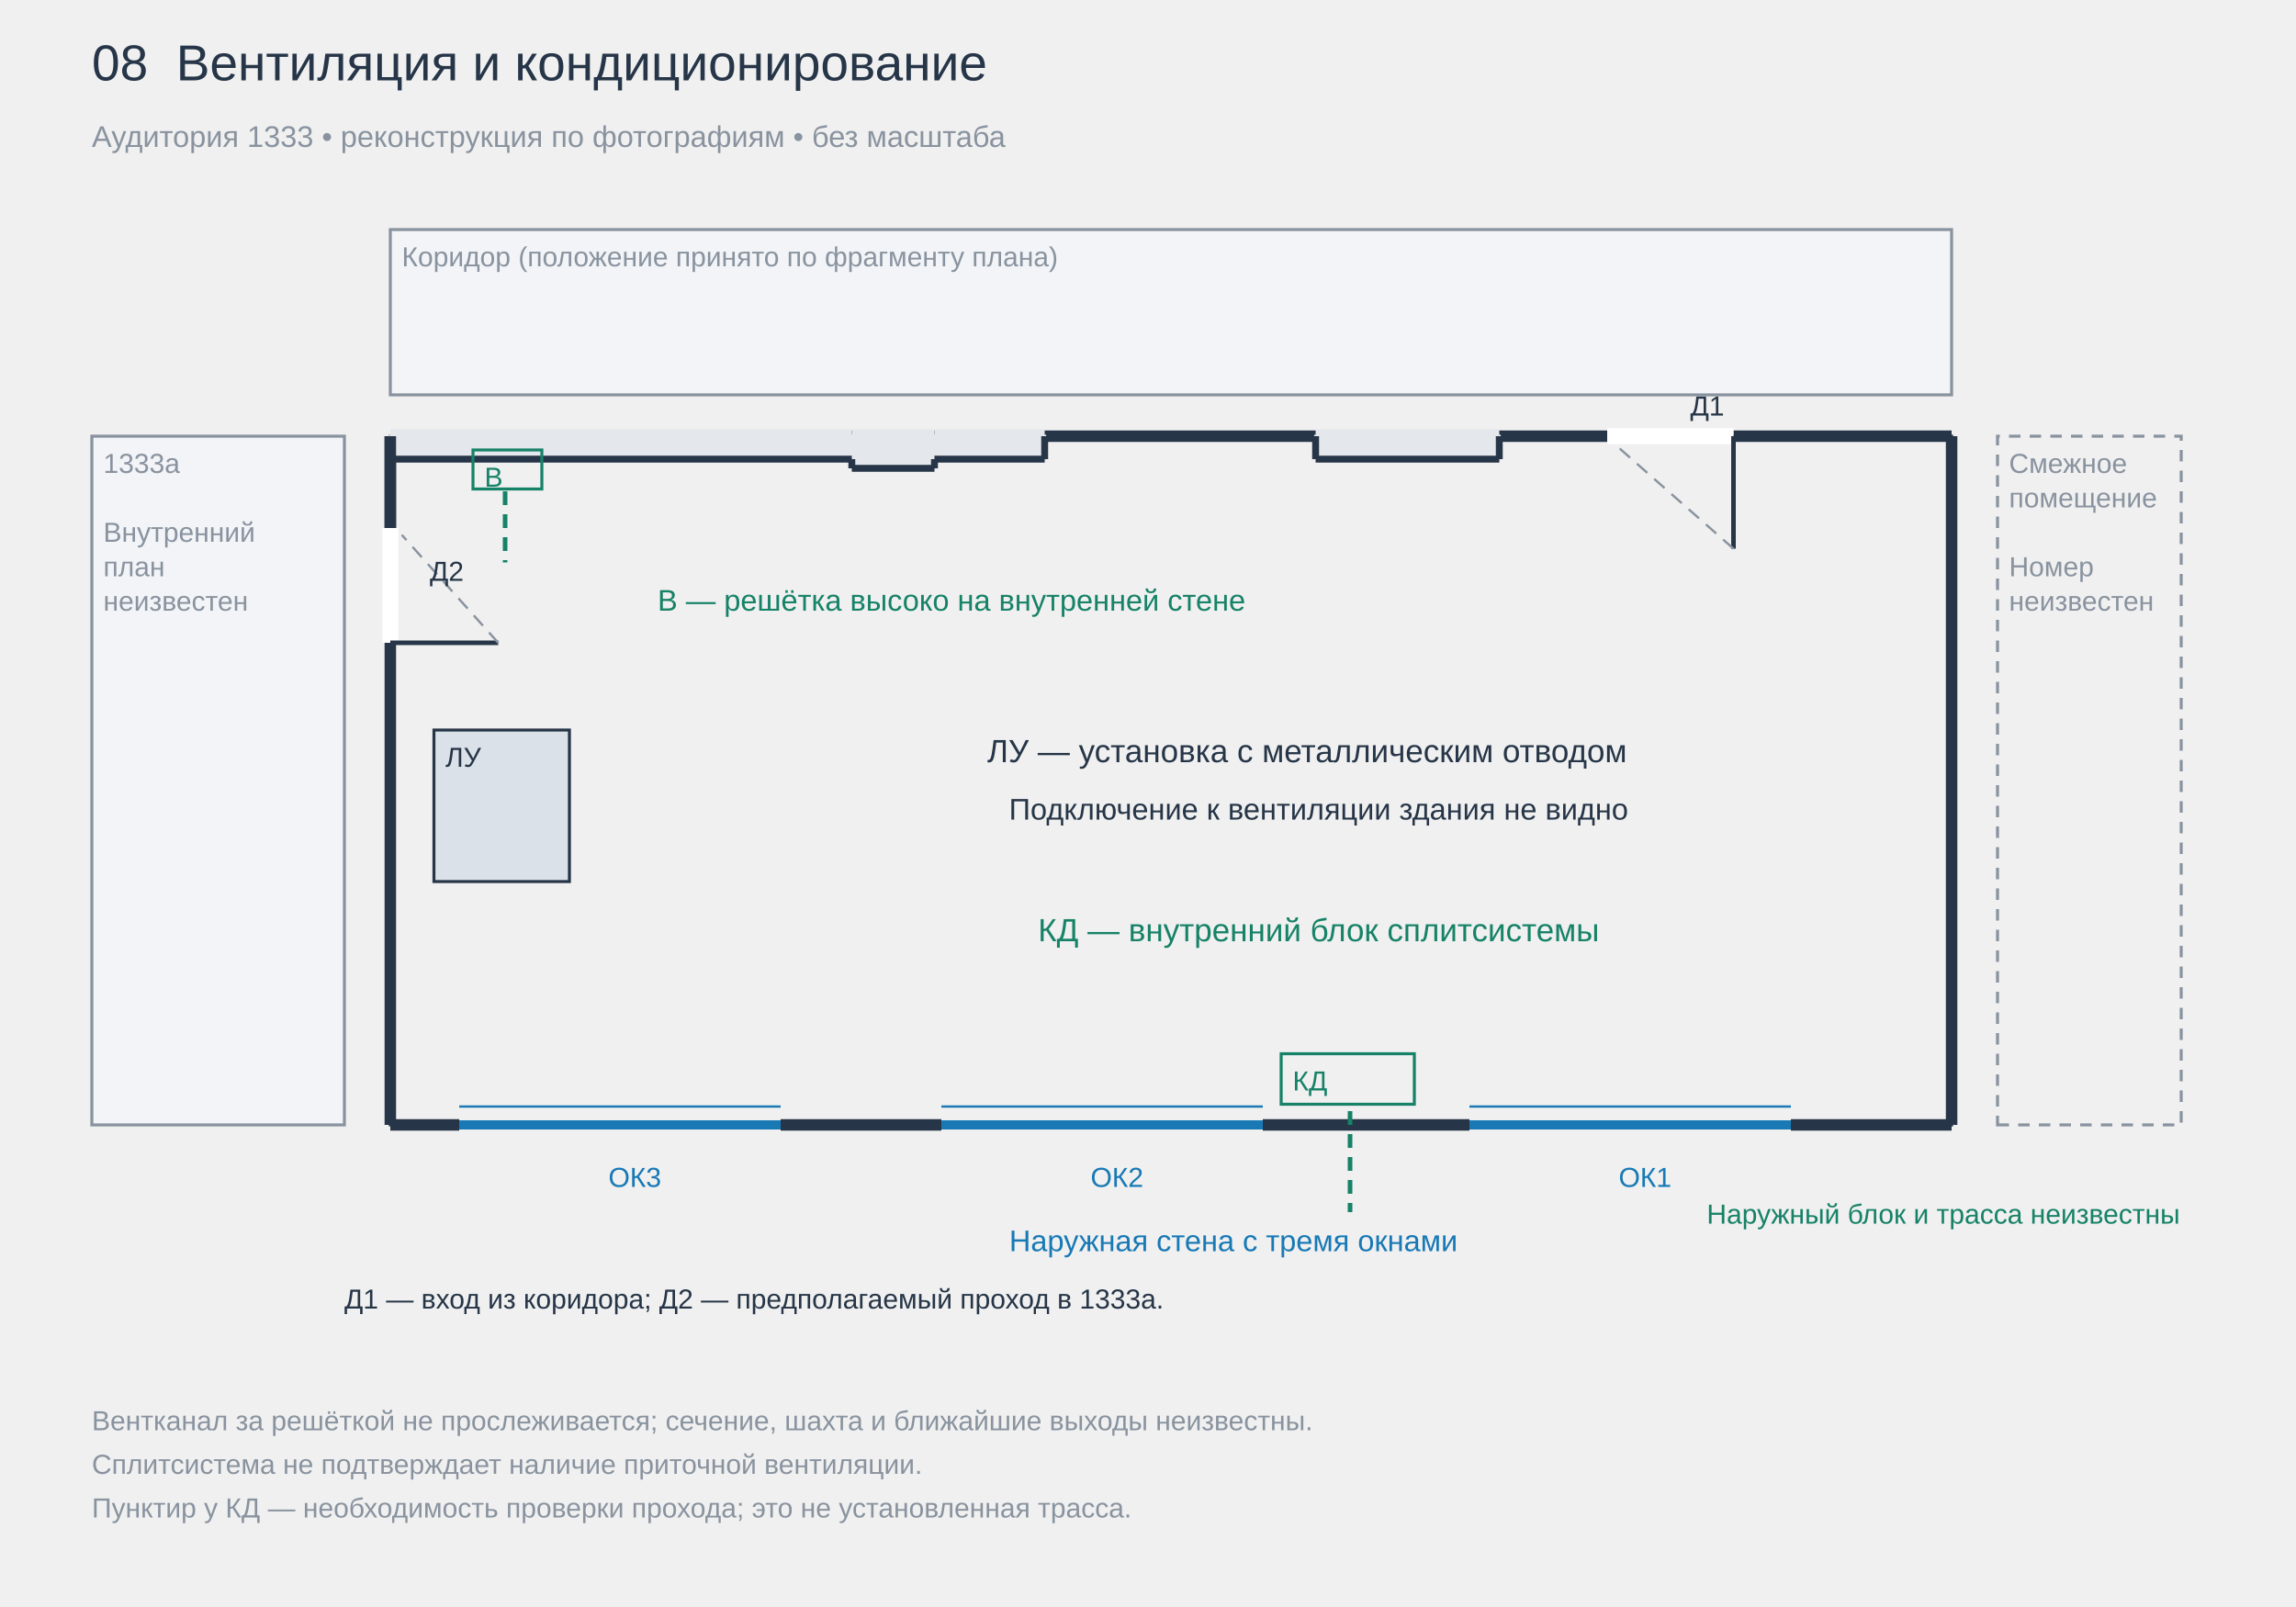
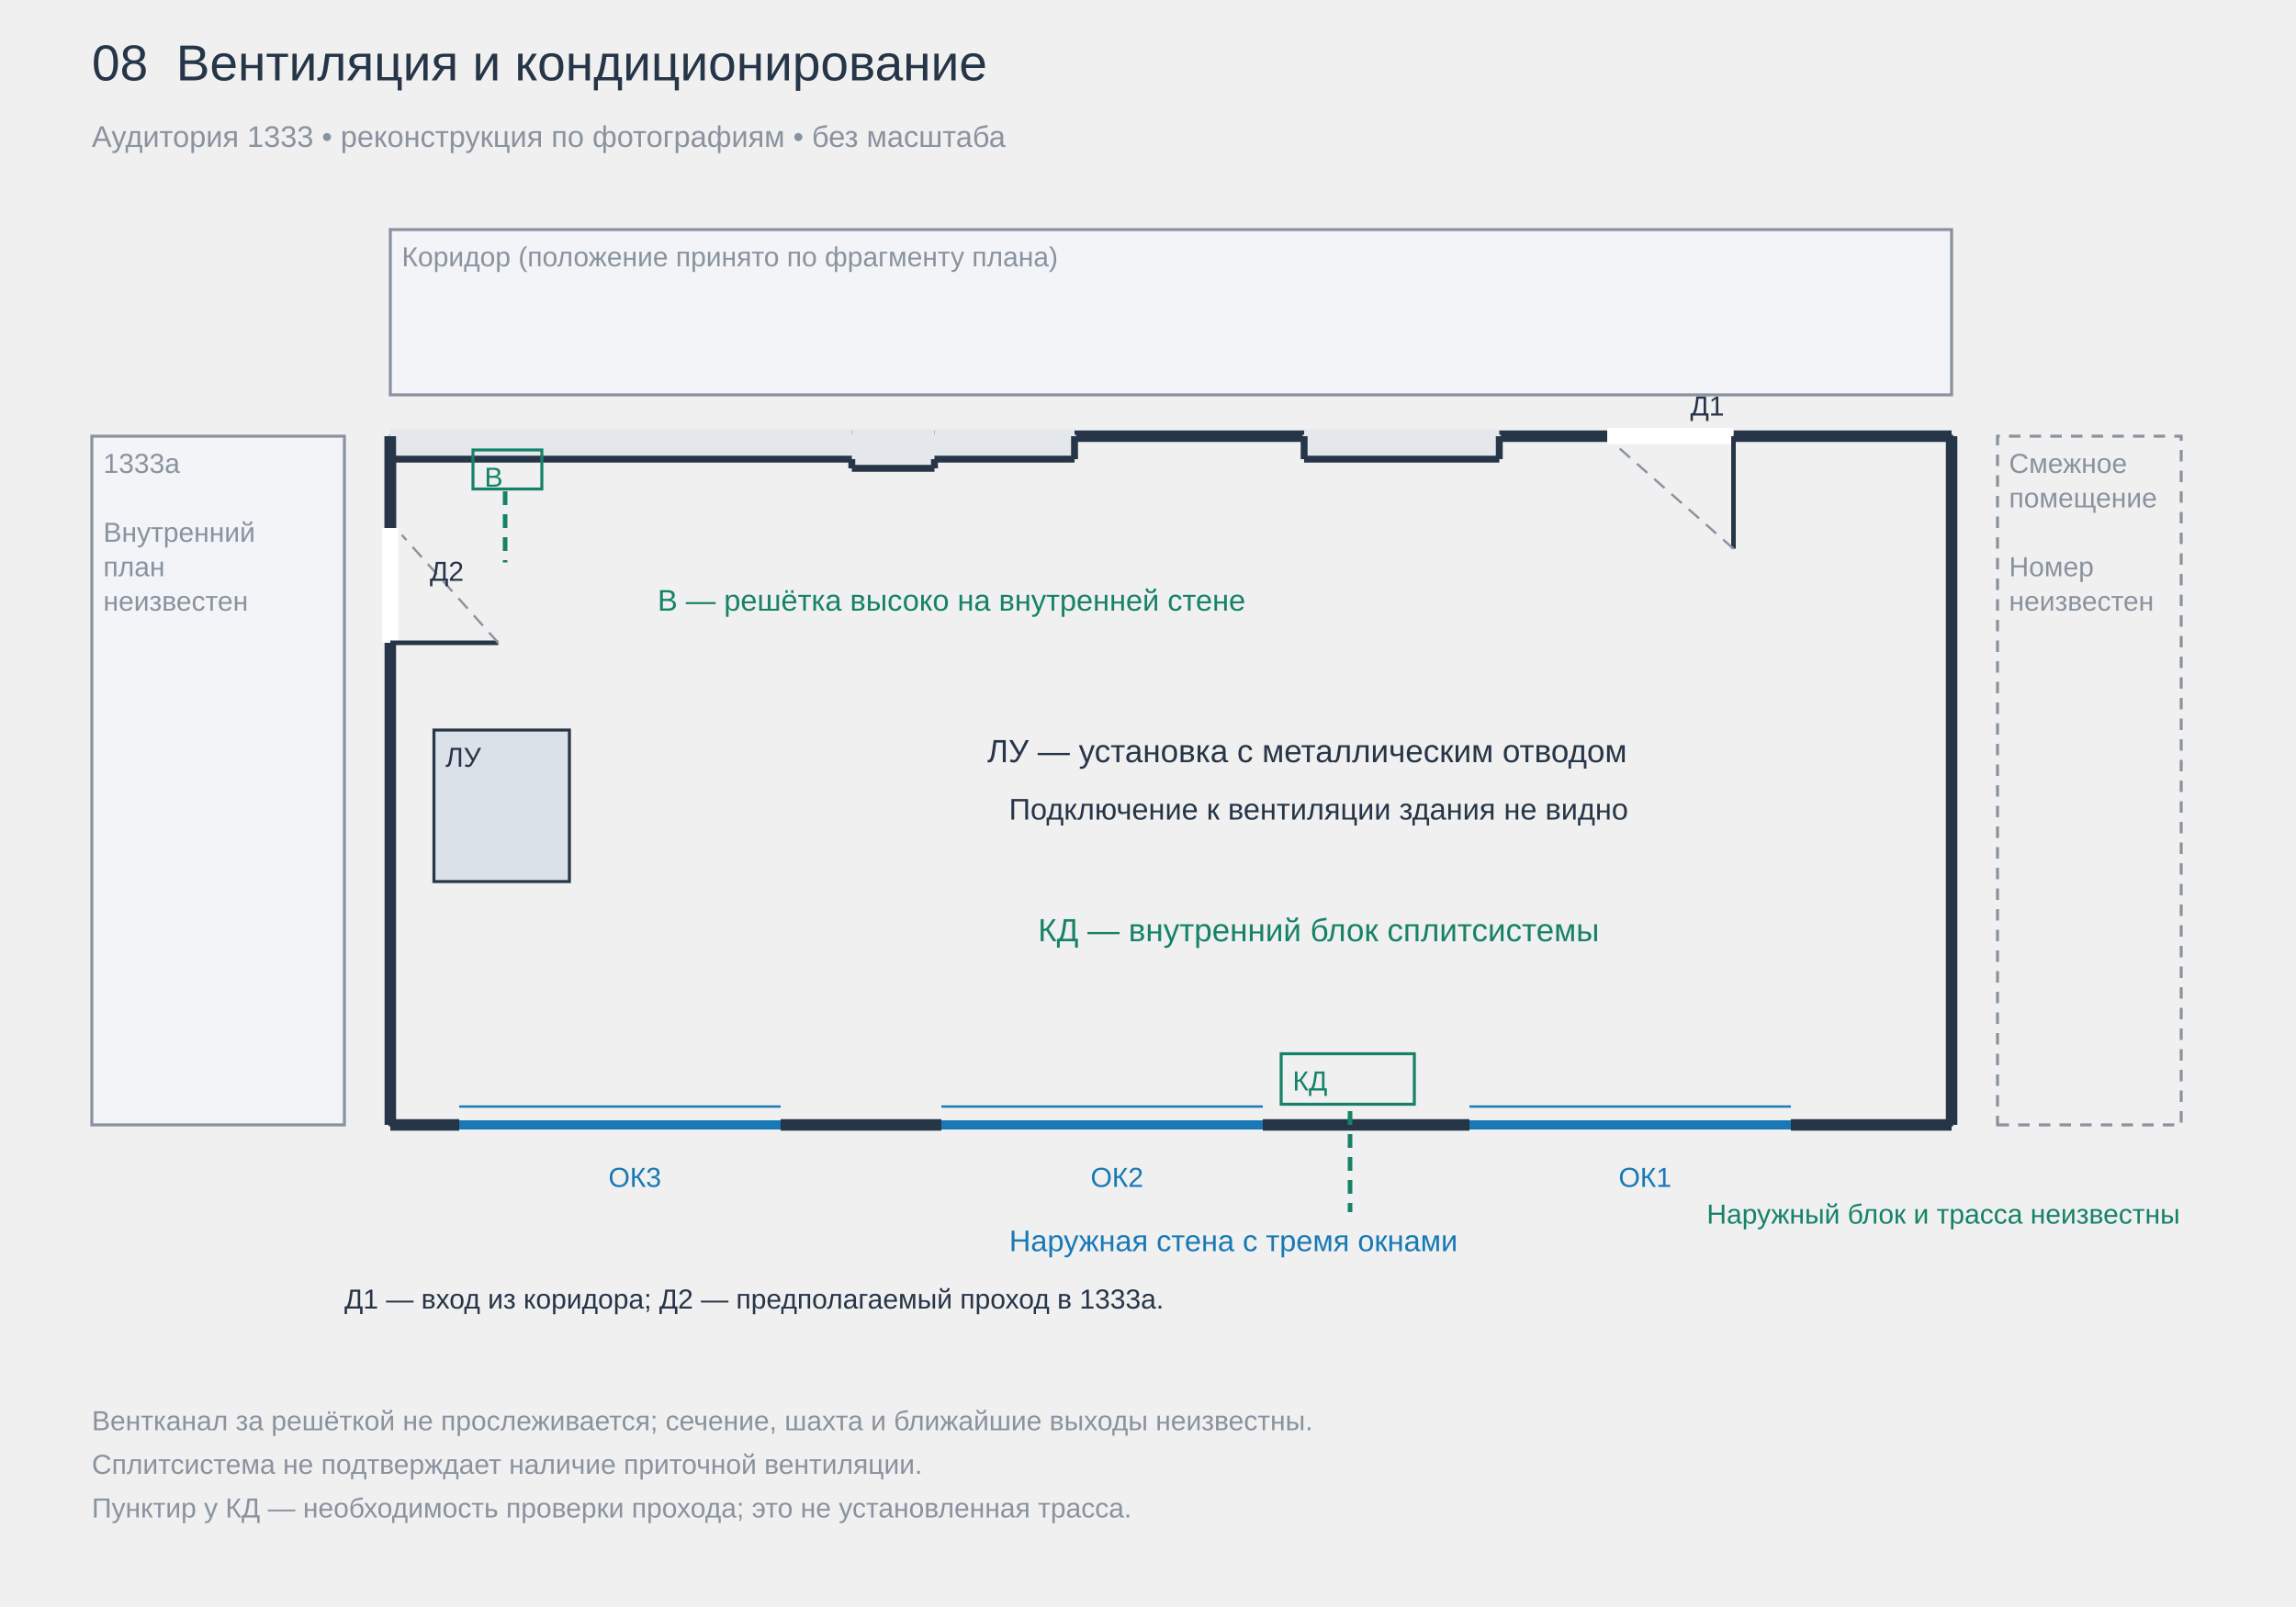
<svg xmlns="http://www.w3.org/2000/svg" version="1.1" width="1000" height="700" viewBox="0 0 1000 700">
  <text fill="#263547" xml:space="preserve" transform="matrix(1 0 -0 1 0 700)" font-size="22" font-family="Arial">
    <tspan y="-665" x="40 52.232 64.464 70.558 76.652 91.304 103.536 115.68 125.756 138.032 150.858 162.76 175.344 187.62 199.522 205.616 217.892 223.986 233.6 245.832 257.976 270.802 283.078 295.662 307.938 320.17 332.314 344.59 356.822 369.054 380.736 392.968 405.112 417.388">08  Вентиляция и кондиционирование</tspan>
  </text>
  <text fill="#89939f" xml:space="preserve" transform="matrix(1 0 -0 1 0 700)" font-size="13" font-family="Arial">
    <tspan y="-636" x="40 48.658 55.158 62.737 69.991 75.945 83.173 90.401 97.655 104.688 108.289 115.517 119.846 127.074 134.302 141.53 145.131 149.681 153.282 160.51 167.738 173.419 180.647 187.823 194.323 200.277 207.505 214.005 219.686 227.122 234.376 241.409 245.01 252.043 259.271 262.872 273.558 280.786 286.74 293.968 298.7 305.928 313.156 323.842 331.096 338.129 347.06 350.661 355.211 358.812 366.248 373.476 379.43 383.031 391.962 399.19 405.69 416.116 422.07 429.298 436.734">Аудитория 1­333 • реконструкция по фотографиям • без масштаба</tspan>
  </text>
  <path transform="matrix(1,0,0,-1,0,700)" d="M170 528H850V600H170Z" fill="#f2f4f7" />
  <path transform="matrix(1,0,0,-1,0,700)" stroke-width="1.3" stroke-linecap="butt" stroke-miterlimit="10" stroke-linejoin="miter" fill="none" stroke="#89939f" d="M170 528H850V600H170Z" />
  <text fill="#89939f" xml:space="preserve" transform="matrix(1 0 -0 1 0 700)" font-size="12" font-family="Arial">
    <tspan y="-584" x="175 181.984 188.656 195.328 202.024 209.02 215.692 222.364 225.688 229.684 236.176 242.848 249.844 256.516 264.532 271.204 277.828 284.524 291.196 294.52 301.012 307.684 314.38 321.004 327.496 332.992 339.664 342.988 349.48 356.152 359.476 369.34 376.012 382.684 387.052 395.296 401.968 408.592 414.088 420.088 423.412 429.904 436.9 443.572 450.196 456.868">Коридор (положение принято по фрагменту плана)</tspan>
  </text>
  <path transform="matrix(1,0,0,-1,0,700)" d="M40 210H150V510H40Z" fill="#f2f4f7" />
  <path transform="matrix(1,0,0,-1,0,700)" stroke-width="1.3" stroke-linecap="butt" stroke-miterlimit="10" stroke-linejoin="miter" fill="none" stroke="#89939f" d="M40 210H150V510H40Z" />
  <text fill="#89939f" xml:space="preserve" transform="matrix(1 0 -0 1 0 700)" font-size="12" font-family="Arial">
    <tspan y="-494" x="45 51.672 55.668 62.34 69.012 75.684">1­333а</tspan>
  </text>
  <text fill="#89939f" xml:space="preserve" transform="matrix(1 0 -0 1 0 700)" font-size="12" font-family="Arial">
    <tspan y="-464" x="45 52.992 59.616 65.616 71.112 77.784 84.456 91.08 97.704 104.4">Внутренний</tspan>
  </text>
  <text fill="#89939f" xml:space="preserve" transform="matrix(1 0 -0 1 0 700)" font-size="12" font-family="Arial">
    <tspan y="-449" x="45 51.492 58.488 65.16">план</tspan>
  </text>
  <text fill="#89939f" xml:space="preserve" transform="matrix(1 0 -0 1 0 700)" font-size="12" font-family="Arial">
    <tspan y="-434" x="45 51.624 58.296 64.992 70.488 76.86 83.532 89.532 95.028 101.7">неизвестен</tspan>
  </text>
  <path transform="matrix(1,0,0,-1,0,700)" stroke-width="1.3" stroke-linecap="butt" stroke-dasharray="5,4" stroke-miterlimit="10" stroke-linejoin="miter" fill="none" stroke="#89939f" d="M870 210H950V510H870Z" />
  <text fill="#89939f" xml:space="preserve" transform="matrix(1 0 -0 1 0 700)" font-size="12" font-family="Arial">
    <tspan y="-494" x="875 883.664 891.908 898.58 906.596 913.22 919.892">Смежное</tspan>
  </text>
  <text fill="#89939f" xml:space="preserve" transform="matrix(1 0 -0 1 0 700)" font-size="12" font-family="Arial">
    <tspan y="-479" x="875 881.492 888.164 896.408 903.08 912.944 919.616 926.24 932.936">помещение</tspan>
  </text>
  <text fill="#89939f" xml:space="preserve" transform="matrix(1 0 -0 1 0 700)" font-size="12" font-family="Arial">
    <tspan y="-449" x="875 883.664 890.336 898.58 905.252">Номер</tspan>
  </text>
  <text fill="#89939f" xml:space="preserve" transform="matrix(1 0 -0 1 0 700)" font-size="12" font-family="Arial">
    <tspan y="-434" x="875 881.624 888.296 894.992 900.488 906.86 913.532 919.532 925.028 931.7">неизвестен</tspan>
  </text>
  <path transform="matrix(1,0,0,-1,0,700)" stroke-width="1.3" stroke-linecap="butt" stroke-miterlimit="10" stroke-linejoin="miter" fill="none" stroke="#263547" d="M170 210H850V510H170Z" />
  <path transform="matrix(1,0,0,-1,0,700)" stroke-width="5" stroke-linecap="butt" stroke-miterlimit="10" stroke-linejoin="miter" fill="none" stroke="#263547" d="M850 510H755" />
  <path transform="matrix(1,0,0,-1,0,700)" stroke-width="5" stroke-linecap="butt" stroke-miterlimit="10" stroke-linejoin="miter" fill="none" stroke="#263547" d="M700 510H170" />
  <path transform="matrix(1,0,0,-1,0,700)" stroke-width="5" stroke-linecap="butt" stroke-miterlimit="10" stroke-linejoin="miter" fill="none" stroke="#263547" d="M850 510V210" />
  <path transform="matrix(1,0,0,-1,0,700)" stroke-width="5" stroke-linecap="butt" stroke-miterlimit="10" stroke-linejoin="miter" fill="none" stroke="#263547" d="M170 510V470" />
  <path transform="matrix(1,0,0,-1,0,700)" stroke-width="5" stroke-linecap="butt" stroke-miterlimit="10" stroke-linejoin="miter" fill="none" stroke="#263547" d="M170 420V210" />
  <path transform="matrix(1,0,0,-1,0,700)" stroke-width="5" stroke-linecap="butt" stroke-miterlimit="10" stroke-linejoin="miter" fill="none" stroke="#263547" d="M850 210H780" />
  <path transform="matrix(1,0,0,-1,0,700)" stroke-width="5" stroke-linecap="butt" stroke-miterlimit="10" stroke-linejoin="miter" fill="none" stroke="#263547" d="M640 210H550" />
  <path transform="matrix(1,0,0,-1,0,700)" stroke-width="5" stroke-linecap="butt" stroke-miterlimit="10" stroke-linejoin="miter" fill="none" stroke="#263547" d="M410 210H340" />
  <path transform="matrix(1,0,0,-1,0,700)" stroke-width="5" stroke-linecap="butt" stroke-miterlimit="10" stroke-linejoin="miter" fill="none" stroke="#263547" d="M200 210H170" />
  <path transform="matrix(1,0,0,-1,0,700)" stroke-width="7" stroke-linecap="butt" stroke-miterlimit="10" stroke-linejoin="miter" fill="none" stroke="#ffffff" d="M755 510H700" />
  <path transform="matrix(1,0,0,-1,0,700)" stroke-width="7" stroke-linecap="butt" stroke-miterlimit="10" stroke-linejoin="miter" fill="none" stroke="#ffffff" d="M170 470V420" />
  <path transform="matrix(1,0,0,-1,0,700)" stroke-width="2" stroke-linecap="butt" stroke-miterlimit="10" stroke-linejoin="miter" fill="none" stroke="#263547" d="M755 510V461" />
  <path transform="matrix(1,0,0,-1,0,700)" stroke-width="1" stroke-linecap="butt" stroke-dasharray="6,4" stroke-miterlimit="10" stroke-linejoin="miter" fill="none" stroke="#89939f" d="M755 461 705 505" />
  <text fill="#263547" xml:space="preserve" transform="matrix(1 0 -0 1 0 700)" font-size="12" font-family="Arial">
    <tspan y="-519" x="736.199 744.323">Д1</tspan>
  </text>
  <path transform="matrix(1,0,0,-1,0,700)" stroke-width="2" stroke-linecap="butt" stroke-miterlimit="10" stroke-linejoin="miter" fill="none" stroke="#263547" d="M170 420H217" />
  <path transform="matrix(1,0,0,-1,0,700)" stroke-width="1" stroke-linecap="butt" stroke-dasharray="6,4" stroke-miterlimit="10" stroke-linejoin="miter" fill="none" stroke="#89939f" d="M217 420 175 467" />
  <path transform="matrix(1,0,0,-1,0,700)" stroke-width="4" stroke-linecap="butt" stroke-miterlimit="10" stroke-linejoin="miter" fill="none" stroke="#1879b5" d="M780 210H640" />
  <path transform="matrix(1,0,0,-1,0,700)" stroke-width="1" stroke-linecap="butt" stroke-miterlimit="10" stroke-linejoin="miter" fill="none" stroke="#1879b5" d="M780 218H640" />
  <text fill="#1879b5" xml:space="preserve" transform="matrix(1 0 -0 1 0 700)" font-size="12" font-family="Arial">
    <tspan y="-183" x="705.002 714.326 721.31">ОК1</tspan>
  </text>
  <path transform="matrix(1,0,0,-1,0,700)" stroke-width="4" stroke-linecap="butt" stroke-miterlimit="10" stroke-linejoin="miter" fill="none" stroke="#1879b5" d="M550 210H410" />
  <path transform="matrix(1,0,0,-1,0,700)" stroke-width="1" stroke-linecap="butt" stroke-miterlimit="10" stroke-linejoin="miter" fill="none" stroke="#1879b5" d="M550 218H410" />
  <text fill="#1879b5" xml:space="preserve" transform="matrix(1 0 -0 1 0 700)" font-size="12" font-family="Arial">
    <tspan y="-183" x="475.002 484.326 491.31">ОК2</tspan>
  </text>
  <path transform="matrix(1,0,0,-1,0,700)" stroke-width="4" stroke-linecap="butt" stroke-miterlimit="10" stroke-linejoin="miter" fill="none" stroke="#1879b5" d="M340 210H200" />
  <path transform="matrix(1,0,0,-1,0,700)" stroke-width="1" stroke-linecap="butt" stroke-miterlimit="10" stroke-linejoin="miter" fill="none" stroke="#1879b5" d="M340 218H200" />
  <text fill="#1879b5" xml:space="preserve" transform="matrix(1 0 -0 1 0 700)" font-size="12" font-family="Arial">
    <tspan y="-183" x="265.002 274.326 281.31">ОК3</tspan>
  </text>
  <text fill="#1879b5" xml:space="preserve" transform="matrix(1 0 -0 1 0 700)" font-size="13" font-family="Arial">
    <tspan y="-155" x="439.549 448.935 456.163 463.391 469.891 478.575 485.751 492.979 500.012 503.613 510.113 516.067 523.295 530.471 537.699 541.3 547.8 551.401 557.355 564.583 571.811 580.742 587.775 591.376 598.605 604.285 611.462 618.69 627.621">Наружная стена с тремя окнами</tspan>
  </text>
-   <path transform="matrix(1,0,0,-1,0,700)" d="M573 500H653V510H573Z" fill="#e4e7eb" />
-   <path transform="matrix(1,0,0,-1,0,700)" stroke-width="1.3" stroke-linecap="butt" stroke-miterlimit="10" stroke-linejoin="miter" fill="none" stroke="#e4e7eb" d="M573 500H653V510H573Z" />
-   <path transform="matrix(1,0,0,-1,0,700)" stroke-width="6" stroke-linecap="butt" stroke-miterlimit="10" stroke-linejoin="miter" fill="none" stroke="#e4e7eb" d="M653 510H573" />
-   <path transform="matrix(1,0,0,-1,0,700)" d="M407 500H455V510H407Z" fill="#e4e7eb" />
-   <path transform="matrix(1,0,0,-1,0,700)" stroke-width="1.3" stroke-linecap="butt" stroke-miterlimit="10" stroke-linejoin="miter" fill="none" stroke="#e4e7eb" d="M407 500H455V510H407Z" />
-   <path transform="matrix(1,0,0,-1,0,700)" stroke-width="6" stroke-linecap="butt" stroke-miterlimit="10" stroke-linejoin="miter" fill="none" stroke="#e4e7eb" d="M455 510H407" />
+   <path transform="matrix(1,0,0,-1,0,700)" d="M568 500H653V510H568Z" fill="#e4e7eb" />
+   <path transform="matrix(1,0,0,-1,0,700)" stroke-width="1.3" stroke-linecap="butt" stroke-miterlimit="10" stroke-linejoin="miter" fill="none" stroke="#e4e7eb" d="M568 500H653V510H568Z" />
+   <path transform="matrix(1,0,0,-1,0,700)" stroke-width="6" stroke-linecap="butt" stroke-miterlimit="10" stroke-linejoin="miter" fill="none" stroke="#e4e7eb" d="M653 510H568" />
+   <path transform="matrix(1,0,0,-1,0,700)" d="M407 500H468V510H407Z" fill="#e4e7eb" />
+   <path transform="matrix(1,0,0,-1,0,700)" stroke-width="1.3" stroke-linecap="butt" stroke-miterlimit="10" stroke-linejoin="miter" fill="none" stroke="#e4e7eb" d="M407 500H468V510H407Z" />
+   <path transform="matrix(1,0,0,-1,0,700)" stroke-width="6" stroke-linecap="butt" stroke-miterlimit="10" stroke-linejoin="miter" fill="none" stroke="#e4e7eb" d="M468 510H407" />
  <path transform="matrix(1,0,0,-1,0,700)" d="M371 496H407V510H371Z" fill="#e4e7eb" />
  <path transform="matrix(1,0,0,-1,0,700)" stroke-width="1.3" stroke-linecap="butt" stroke-miterlimit="10" stroke-linejoin="miter" fill="none" stroke="#e4e7eb" d="M371 496H407V510H371Z" />
  <path transform="matrix(1,0,0,-1,0,700)" stroke-width="6" stroke-linecap="butt" stroke-miterlimit="10" stroke-linejoin="miter" fill="none" stroke="#e4e7eb" d="M407 510H371" />
  <path transform="matrix(1,0,0,-1,0,700)" d="M170 500H371V510H170Z" fill="#e4e7eb" />
  <path transform="matrix(1,0,0,-1,0,700)" stroke-width="1.3" stroke-linecap="butt" stroke-miterlimit="10" stroke-linejoin="miter" fill="none" stroke="#e4e7eb" d="M170 500H371V510H170Z" />
  <path transform="matrix(1,0,0,-1,0,700)" stroke-width="6" stroke-linecap="butt" stroke-miterlimit="10" stroke-linejoin="miter" fill="none" stroke="#e4e7eb" d="M371 510H170" />
  <path transform="matrix(1,0,0,-1,0,700)" stroke-width="3" stroke-linecap="butt" stroke-miterlimit="10" stroke-linejoin="miter" fill="none" stroke="#263547" d="M653 510V500" />
-   <path transform="matrix(1,0,0,-1,0,700)" stroke-width="3" stroke-linecap="butt" stroke-miterlimit="10" stroke-linejoin="miter" fill="none" stroke="#263547" d="M653 500H573" />
-   <path transform="matrix(1,0,0,-1,0,700)" stroke-width="3" stroke-linecap="butt" stroke-miterlimit="10" stroke-linejoin="miter" fill="none" stroke="#263547" d="M573 500V510" />
-   <path transform="matrix(1,0,0,-1,0,700)" stroke-width="3" stroke-linecap="butt" stroke-miterlimit="10" stroke-linejoin="miter" fill="none" stroke="#263547" d="M455 510V500" />
-   <path transform="matrix(1,0,0,-1,0,700)" stroke-width="3" stroke-linecap="butt" stroke-miterlimit="10" stroke-linejoin="miter" fill="none" stroke="#263547" d="M455 500H407" />
+   <path transform="matrix(1,0,0,-1,0,700)" stroke-width="3" stroke-linecap="butt" stroke-miterlimit="10" stroke-linejoin="miter" fill="none" stroke="#263547" d="M653 500H568" />
+   <path transform="matrix(1,0,0,-1,0,700)" stroke-width="3" stroke-linecap="butt" stroke-miterlimit="10" stroke-linejoin="miter" fill="none" stroke="#263547" d="M568 500V510" />
+   <path transform="matrix(1,0,0,-1,0,700)" stroke-width="3" stroke-linecap="butt" stroke-miterlimit="10" stroke-linejoin="miter" fill="none" stroke="#263547" d="M468 510V500" />
+   <path transform="matrix(1,0,0,-1,0,700)" stroke-width="3" stroke-linecap="butt" stroke-miterlimit="10" stroke-linejoin="miter" fill="none" stroke="#263547" d="M468 500H407" />
  <path transform="matrix(1,0,0,-1,0,700)" stroke-width="3" stroke-linecap="butt" stroke-miterlimit="10" stroke-linejoin="miter" fill="none" stroke="#263547" d="M407 500V496" />
  <path transform="matrix(1,0,0,-1,0,700)" stroke-width="3" stroke-linecap="butt" stroke-miterlimit="10" stroke-linejoin="miter" fill="none" stroke="#263547" d="M407 496H371" />
  <path transform="matrix(1,0,0,-1,0,700)" stroke-width="3" stroke-linecap="butt" stroke-miterlimit="10" stroke-linejoin="miter" fill="none" stroke="#263547" d="M371 496V500" />
  <path transform="matrix(1,0,0,-1,0,700)" stroke-width="3" stroke-linecap="butt" stroke-miterlimit="10" stroke-linejoin="miter" fill="none" stroke="#263547" d="M371 500H170" />
  <path transform="matrix(1,0,0,-1,0,700)" stroke-width="5" stroke-linecap="butt" stroke-miterlimit="10" stroke-linejoin="miter" fill="none" stroke="#263547" d="M170 510V470" />
  <text fill="#263547" xml:space="preserve" transform="matrix(1 0 -0 1 0 700)" font-size="12" font-family="Arial">
    <tspan y="-447" x="187.199 195.323">Д2</tspan>
  </text>
  <text fill="#263547" xml:space="preserve" transform="matrix(1 0 -0 1 0 700)" font-size="12" font-family="Arial">
    <tspan y="-130" x="150 158.124 164.796 168.12 180.12 183.444 189.816 195.816 202.488 209.484 212.808 219.504 225 228.324 233.568 240.24 246.912 253.608 260.604 267.276 273.948 280.62 283.944 287.268 295.392 302.064 305.388 317.388 320.712 327.204 333.876 340.548 347.544 354.036 360.708 367.704 374.376 378.744 385.416 392.088 400.332 408.948 415.644 418.968 425.46 432.132 438.804 444.804 451.476 458.472 461.796 468.168 471.492 478.164 482.16 488.832 495.504 502.176 508.848">Д1 — вход из коридора; Д2 — предполагаемый проход в 1­333а.</tspan>
  </text>
  <path transform="matrix(1,0,0,-1,0,700)" stroke-width="1.3" stroke-linecap="butt" stroke-miterlimit="10" stroke-linejoin="miter" fill="none" stroke="#168267" d="M206 487H236V504H206Z" />
  <text fill="#168267" xml:space="preserve" transform="matrix(1 0 -0 1 0 700)" font-size="12" font-family="Arial">
    <tspan y="-488" x="211">В</tspan>
  </text>
  <path transform="matrix(1,0,0,-1,0,700)" stroke-width="2" stroke-linecap="butt" stroke-dasharray="6,4" stroke-miterlimit="10" stroke-linejoin="miter" fill="none" stroke="#168267" d="M220 486V455" />
  <text fill="#168267" xml:space="preserve" transform="matrix(1 0 -0 1 0 700)" font-size="13" font-family="Arial">
    <tspan y="-434" x="286.418 295.076 298.677 311.677 315.278 322.506 329.734 340.16 347.388 353.342 359.023 366.251 369.852 376.755 386.089 392.589 399.817 405.498 412.726 416.327 423.503 430.731 434.332 441.235 448.411 454.911 460.865 468.093 475.321 482.497 489.673 496.901 504.155 507.756 514.256 520.21 527.438 534.614">В — решётка высоко на внутренней стене</tspan>
  </text>
  <path transform="matrix(1,0,0,-1,0,700)" stroke-width="1.3" stroke-linecap="butt" stroke-miterlimit="10" stroke-linejoin="miter" fill="none" stroke="#168267" d="M558 219H616V241H558Z" />
  <text fill="#168267" xml:space="preserve" transform="matrix(1 0 -0 1 0 700)" font-size="12" font-family="Arial">
    <tspan y="-225" x="563 569.984">КД</tspan>
  </text>
  <text fill="#168267" xml:space="preserve" transform="matrix(1 0 -0 1 0 700)" font-size="14" font-family="Arial">
    <tspan y="-290" x="452.099 460.247 469.725 473.603 487.603 491.481 498.915 506.643 513.643 520.055 527.839 535.623 543.351 551.079 558.891 566.703 570.581 578.589 586.751 594.535 600.653 604.531 611.531 619.105 627.267 635.079 641.491 646.153 653.153 660.965 667.965 674.376 682.16 691.779">КД — внутренний блок сплит­системы</tspan>
  </text>
  <path transform="matrix(1,0,0,-1,0,700)" stroke-width="2" stroke-linecap="butt" stroke-dasharray="6,4" stroke-miterlimit="10" stroke-linejoin="miter" fill="none" stroke="#168267" d="M588 216V172" />
  <text fill="#168267" xml:space="preserve" transform="matrix(1 0 -0 1 0 700)" font-size="12" font-family="Arial">
    <tspan y="-167" x="743.346 752.01 758.682 765.354 771.354 779.37 785.994 794.61 801.306 804.63 811.494 818.49 825.162 830.406 833.73 840.426 843.75 849.246 855.918 862.59 868.59 874.59 881.262 884.586 891.21 897.882 904.578 910.074 916.446 923.118 929.118 934.614 941.238">Наружный блок и трасса неизвестны</tspan>
  </text>
  <path transform="matrix(1,0,0,-1,0,700)" d="M189 316H248V382H189Z" fill="#dbe1e8" />
  <path transform="matrix(1,0,0,-1,0,700)" stroke-width="1.3" stroke-linecap="butt" stroke-miterlimit="10" stroke-linejoin="miter" fill="none" stroke="#263547" d="M189 316H248V382H189Z" />
  <text fill="#263547" xml:space="preserve" transform="matrix(1 0 -0 1 0 700)" font-size="12" font-family="Arial">
    <tspan y="-366" x="194 201.872">ЛУ</tspan>
  </text>
  <text fill="#263547" xml:space="preserve" transform="matrix(1 0 -0 1 0 700)" font-size="14" font-family="Arial">
    <tspan y="-368" x="429.986 439.17 448.06 451.938 465.938 469.816 476.816 483.816 490.228 498.012 505.74 513.524 520.958 527.076 534.86 538.738 545.738 549.616 559.234 567.018 573.43 581.214 589.376 597.538 605.35 612.63 620.414 627.414 633.532 641.344 650.962 654.84 662.624 669.036 676.47 684.254 692.416 700.2">ЛУ — установка с металлическим отводом</tspan>
  </text>
  <text fill="#263547" xml:space="preserve" transform="matrix(1 0 -0 1 0 700)" font-size="13" font-family="Arial">
    <tspan y="-343" x="439.444 448.778 456.006 463.585 469.266 476.845 486.595 493.355 500.583 507.759 515.013 522.241 525.842 531.523 535.124 542.027 549.255 556.431 562.385 569.639 577.218 584.251 591.687 598.941 606.195 609.796 615.75 623.329 630.557 637.733 644.987 652.02 655.621 662.797 670.025 673.626 680.529 687.783 695.362 702.538">Подключение к вентиляции здания не видно</tspan>
  </text>
  <text fill="#89939f" xml:space="preserve" transform="matrix(1 0 -0 1 0 700)" font-size="12" font-family="Arial">
    <tspan y="-77" x="40 47.992 54.664 61.288 66.784 72.028 78.7 85.324 91.996 98.992 102.316 107.812 114.484 117.808 124.48 131.152 140.776 147.448 152.944 158.188 164.86 171.556 174.88 181.504 188.176 191.5 197.992 204.664 211.336 217.336 224.332 231.004 239.02 245.716 252.088 258.76 265.432 270.928 276.928 283.42 286.744 290.068 296.068 302.74 308.98 315.652 322.276 328.972 335.644 338.968 342.292 351.916 358.588 364.588 370.084 376.756 380.08 386.776 390.1 396.964 403.96 410.656 418.672 425.344 432.04 441.664 448.36 455.032 458.356 464.728 473.344 479.344 486.016 493.012 501.628 504.952 511.576 518.248 524.944 530.44 536.812 543.484 549.484 554.98 561.604 570.22">Вентканал за решёткой не прослеживается; сечение, шахта и ближайшие выходы неизвестны.</tspan>
  </text>
  <text fill="#89939f" xml:space="preserve" transform="matrix(1 0 -0 1 0 700)" font-size="12" font-family="Arial">
    <tspan y="-58" x="40 48.664 55.156 62.152 68.848 74.344 78.34 84.34 91.036 97.036 102.532 109.204 117.448 124.12 127.444 134.068 140.74 144.064 150.556 157.228 164.224 169.72 176.092 182.764 189.436 197.452 204.448 211.12 217.792 223.288 226.612 233.236 239.908 246.904 253.6 259.84 266.536 273.208 276.532 283.024 289.696 296.392 301.888 308.56 314.8 321.424 328.096 334.792 338.116 344.488 351.16 357.784 363.28 369.976 376.972 383.464 390.328 397.024 403.72">Сплит­система не подтверждает наличие приточной вентиляции.</tspan>
  </text>
  <text fill="#89939f" xml:space="preserve" transform="matrix(1 0 -0 1 0 700)" font-size="12" font-family="Arial">
    <tspan y="-39" x="40 48.616 54.616 61.24 66.484 71.98 78.676 85.348 88.672 94.672 97.996 104.98 113.104 116.428 128.428 131.752 138.376 145.048 151.72 158.584 164.584 171.256 178.252 184.948 193.192 199.864 205.864 211.36 217.6 220.924 227.416 234.088 240.76 247.132 253.804 260.476 265.72 272.416 275.74 282.232 288.904 295.576 301.576 308.248 315.244 321.916 325.24 328.564 334.684 340.18 346.852 350.176 356.8 363.472 366.796 372.796 378.796 384.292 390.964 397.588 404.26 410.632 417.628 424.3 430.924 437.548 444.22 450.712 454.036 459.532 466.204 472.876 478.876 484.876 491.548">Пунктир у КД — необходимость проверки прохода; это не установленная трасса.</tspan>
  </text>
</svg>
